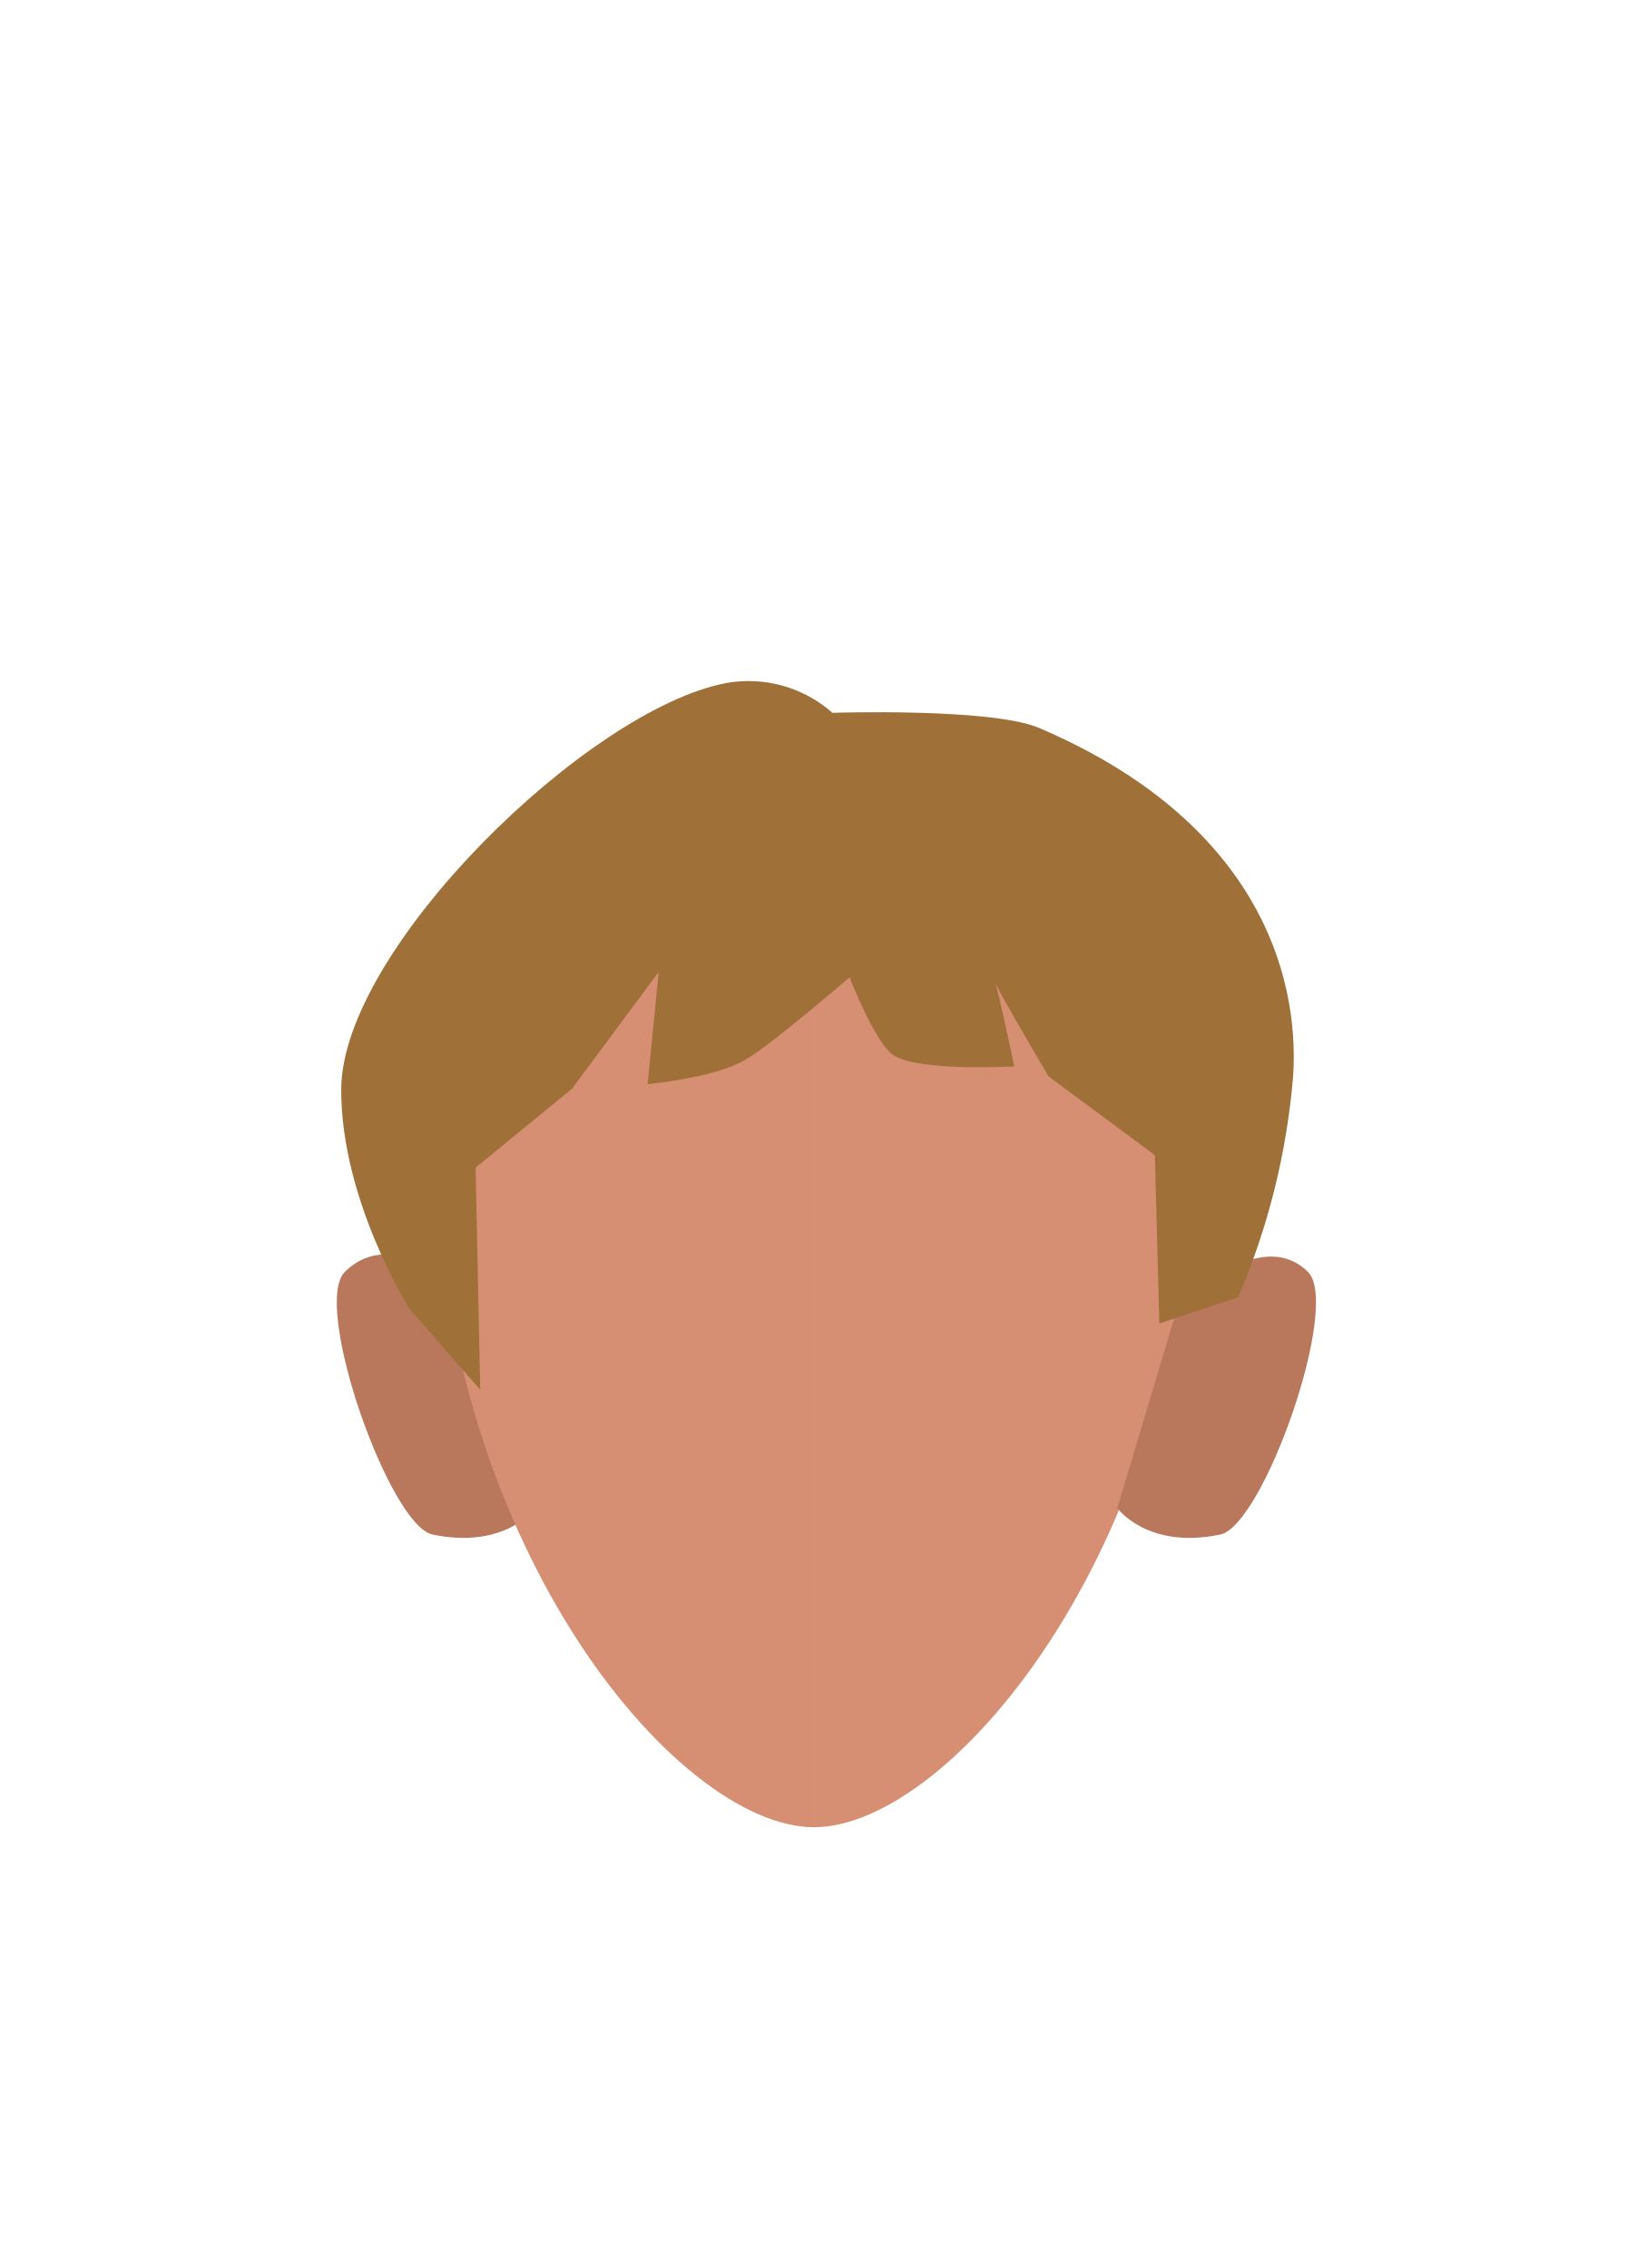
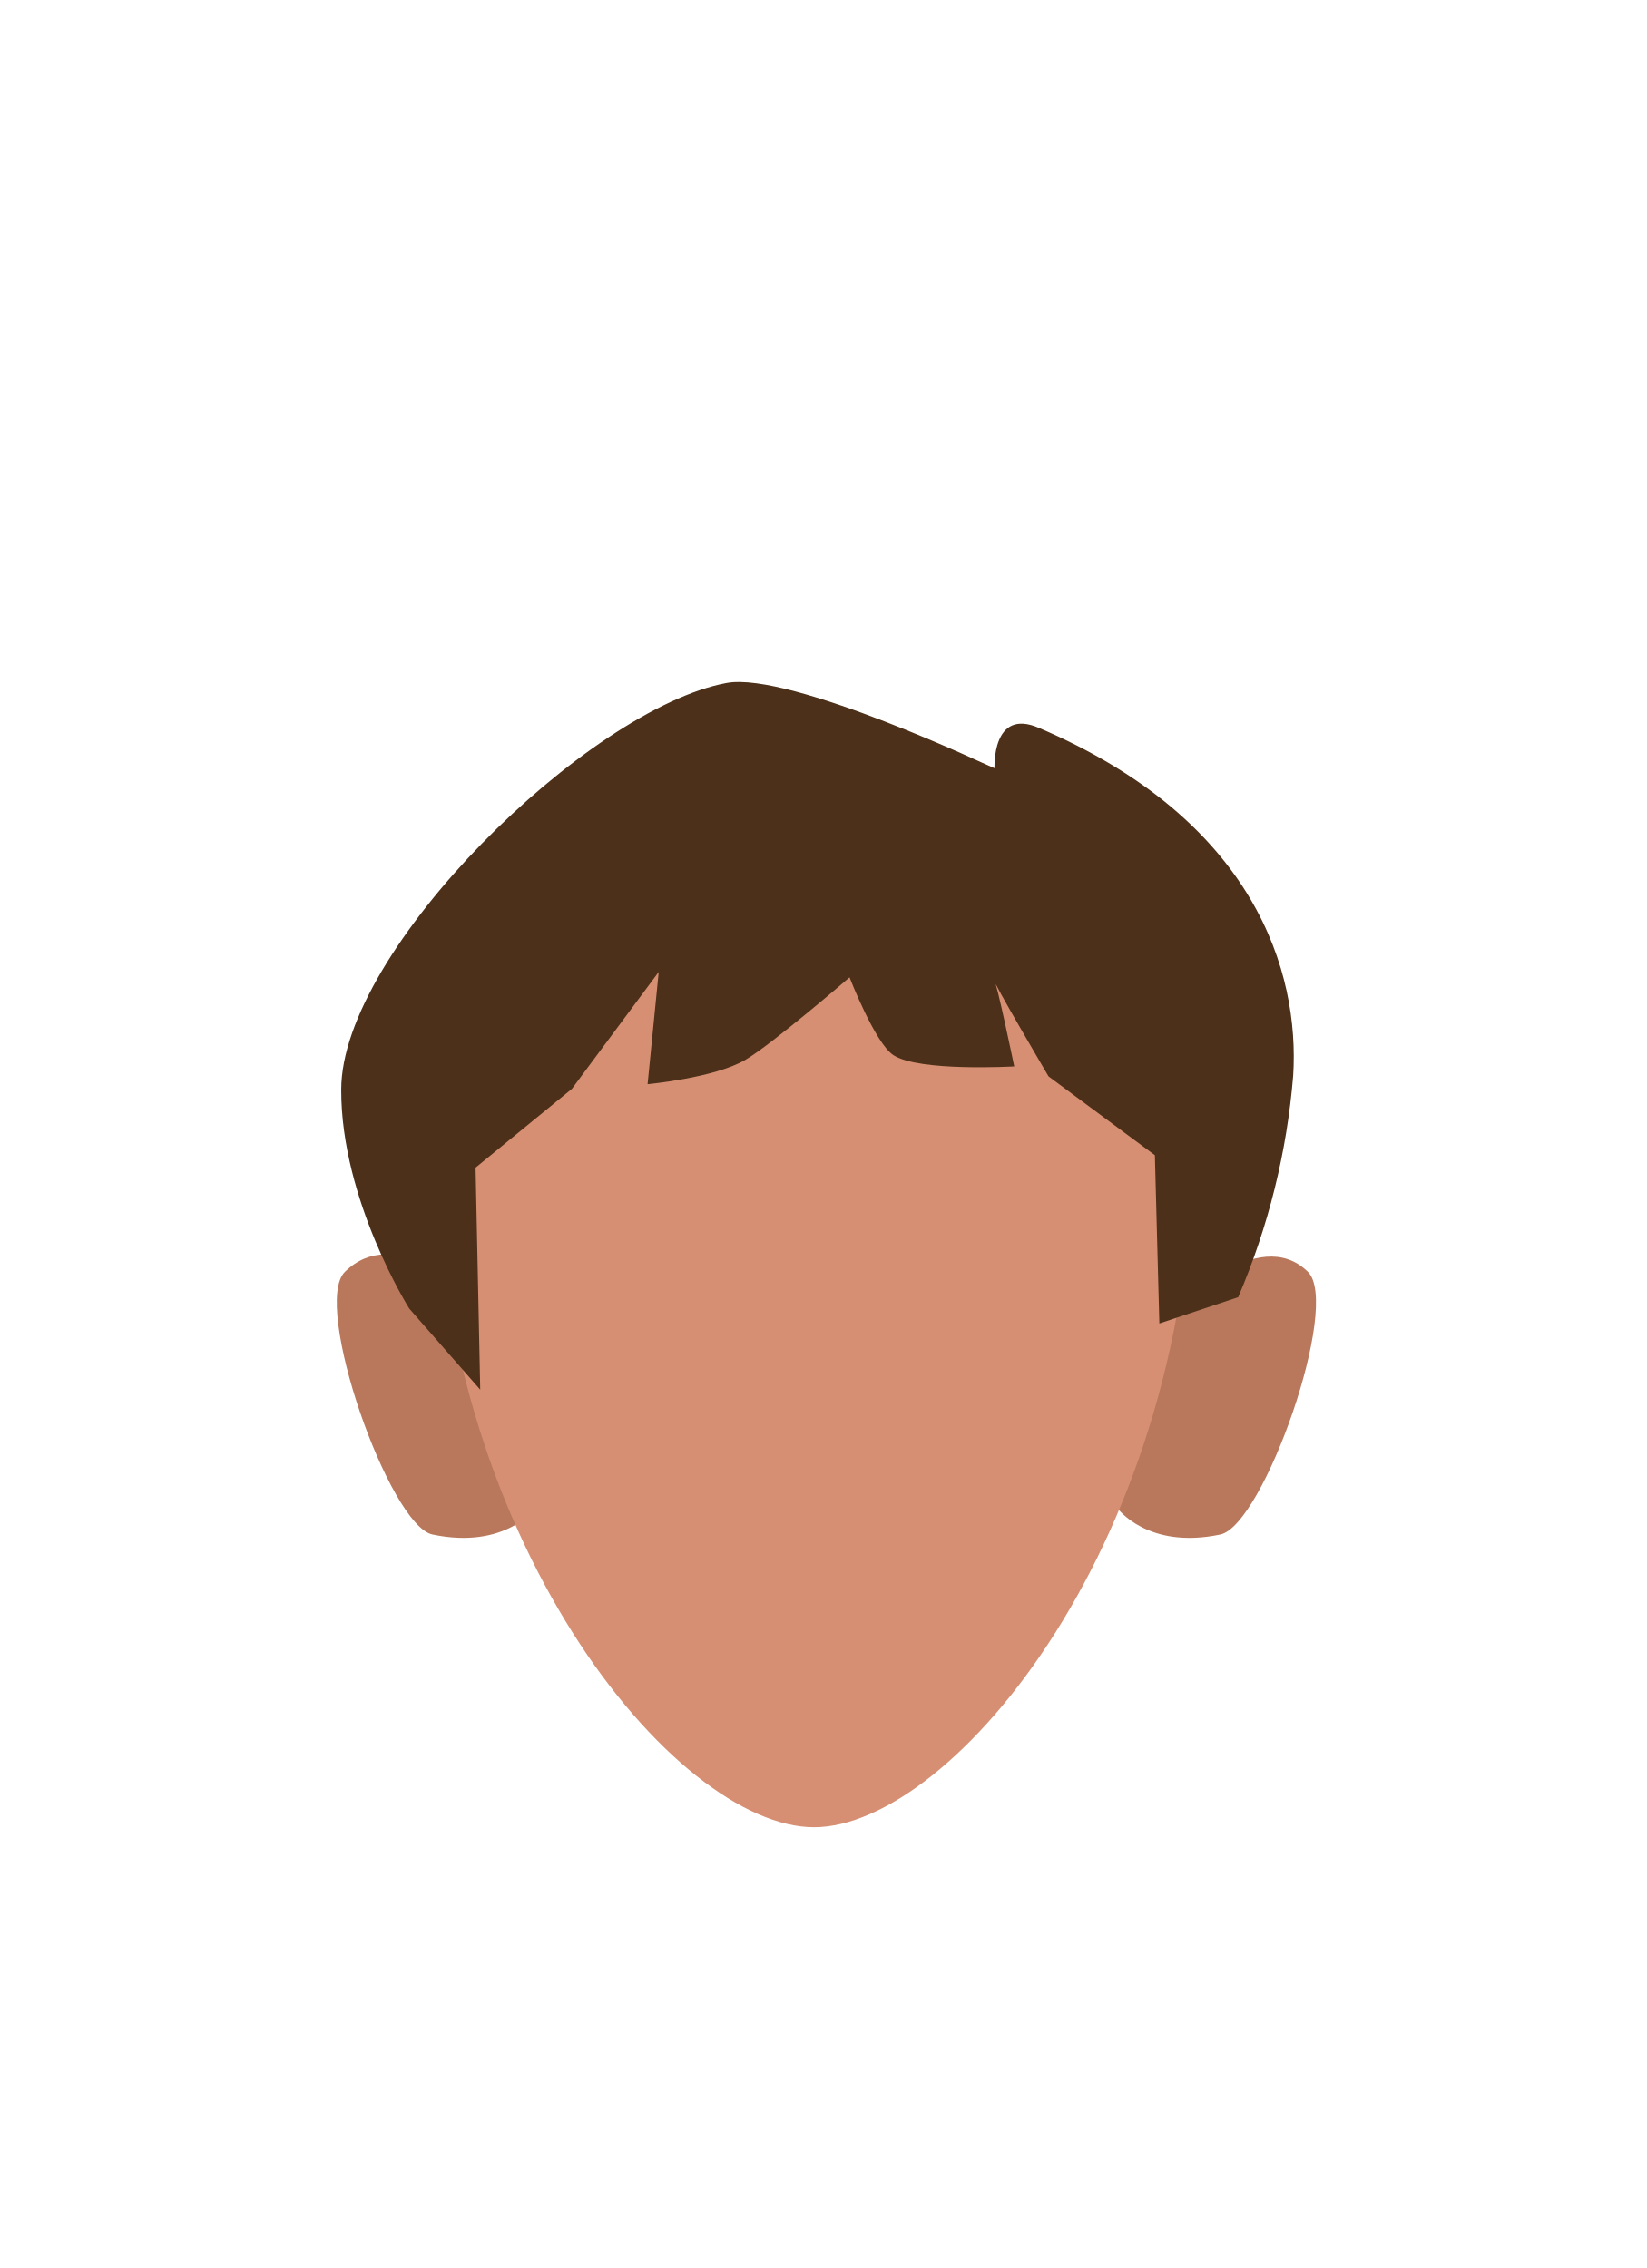
<svg xmlns="http://www.w3.org/2000/svg" id="Calque_9" data-name="Calque 9" viewBox="0 0 188 259.02">
  <defs>
-     <style>.cls-1{fill:#d68f72;}.cls-2{fill:#b9785c;}.cls-3{fill:#9f7038;}</style>
+     <style>.cls-1{fill:#b9785c;}.cls-2{fill:#d68f72;}.cls-3{fill:#4c3019;}</style>
  </defs>
-   <path class="cls-1" d="M92.94,84.07c23.91,0,43.28,11.2,43.28,45.61,0,46-27.44,79-43.28,79" />
-   <path class="cls-2" d="M127.57,172.23l6.82-22.77s9.2-9.85,14.94-4.21c3.82,3.75-5.09,29-10,30C131,177,127.57,172.23,127.57,172.23Z" />
-   <path class="cls-2" d="M61.17,172.23,53,147.74s-7.88-8.13-13.62-2.49c-3.82,3.75,5.09,29,10,30C57.71,177,61.17,172.23,61.17,172.23Z" />
-   <path class="cls-1" d="M92.94,84.07c-23.9,0-43.28,11.2-43.28,45.61,0,46,27.45,79,43.28,79" />
-   <path class="cls-3" d="M54.83,158.71l-8.1-9.26s-7.8-12.38-7.77-25c0-16,28.19-43.51,44-46.45a14.47,14.47,0,0,1,12.09,3.41s18.15-.6,23.6,1.73c24.73,10.57,29.74,28,29,39.7a81,81,0,0,1-6.28,25.31l-9,3-.51-19.22-12.14-9s-6.48-11-6.22-11,2.3,9.86,2.3,9.86-10.88.63-13.8-1.29c-2.1-1.38-5-8.88-5-8.88s-8.85,7.64-11.91,9.43c-3.52,2.06-11.15,2.77-11.15,2.77L75.21,111,65.3,124.35l-11,9Z" />
+   <path class="cls-1" d="M127.57,172.23l6.82-22.77s9.2-9.85,14.94-4.21c3.82,3.75-5.09,29-10,30C131,177,127.57,172.23,127.57,172.23Z" />
+   <path class="cls-1" d="M61.17,172.23,53,147.74s-7.88-8.13-13.62-2.49c-3.82,3.75,5.09,29,10,30C57.71,177,61.17,172.23,61.17,172.23Z" />
+   <path class="cls-2" d="M92.94,84.07c-23.9,0-43.28,11.2-43.28,45.61,0,46,27.45,79,43.28,79s43.28-33,43.28-79C136.22,95.27,116.85,84.07,92.94,84.07Z" />
+   <path class="cls-3" d="M54.83,158.71l-8.1-9.26s-7.8-12.38-7.77-25c0-16,28.19-43.51,44-46.45,7.24-1.34,30.59,9.76,30.59,9.76s-.35-7,5.1-4.62c24.73,10.57,29.74,28,29,39.7a81,81,0,0,1-6.28,25.31l-9,3-.51-19.22-12.14-9s-6.48-11-6.22-11,2.3,9.86,2.3,9.86-10.88.63-13.8-1.29c-2.1-1.38-5-8.88-5-8.88s-8.85,7.64-11.91,9.43c-3.52,2.06-11.15,2.77-11.15,2.77L75.21,111,65.3,124.35l-11,9Z" />
</svg>
